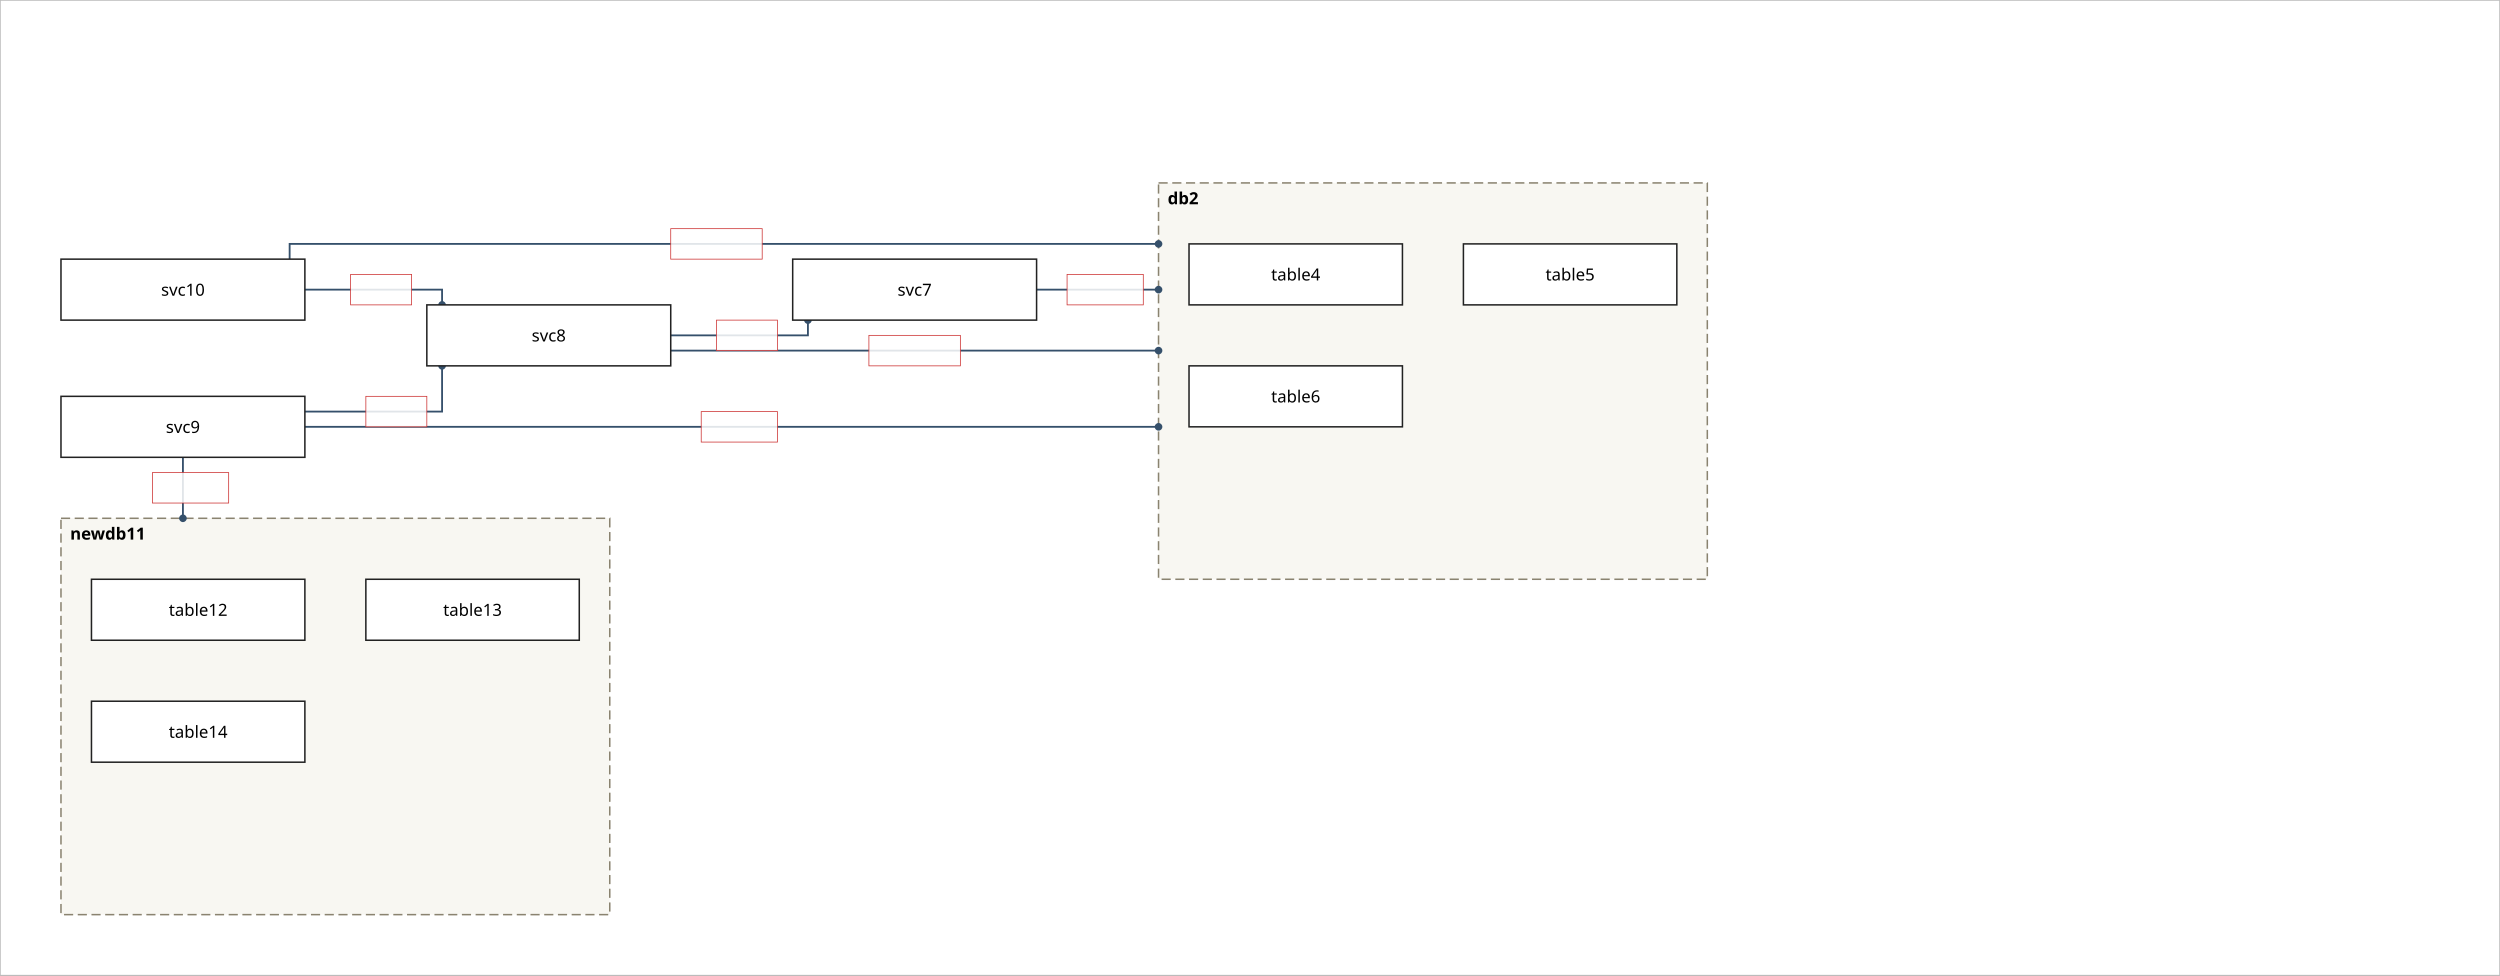
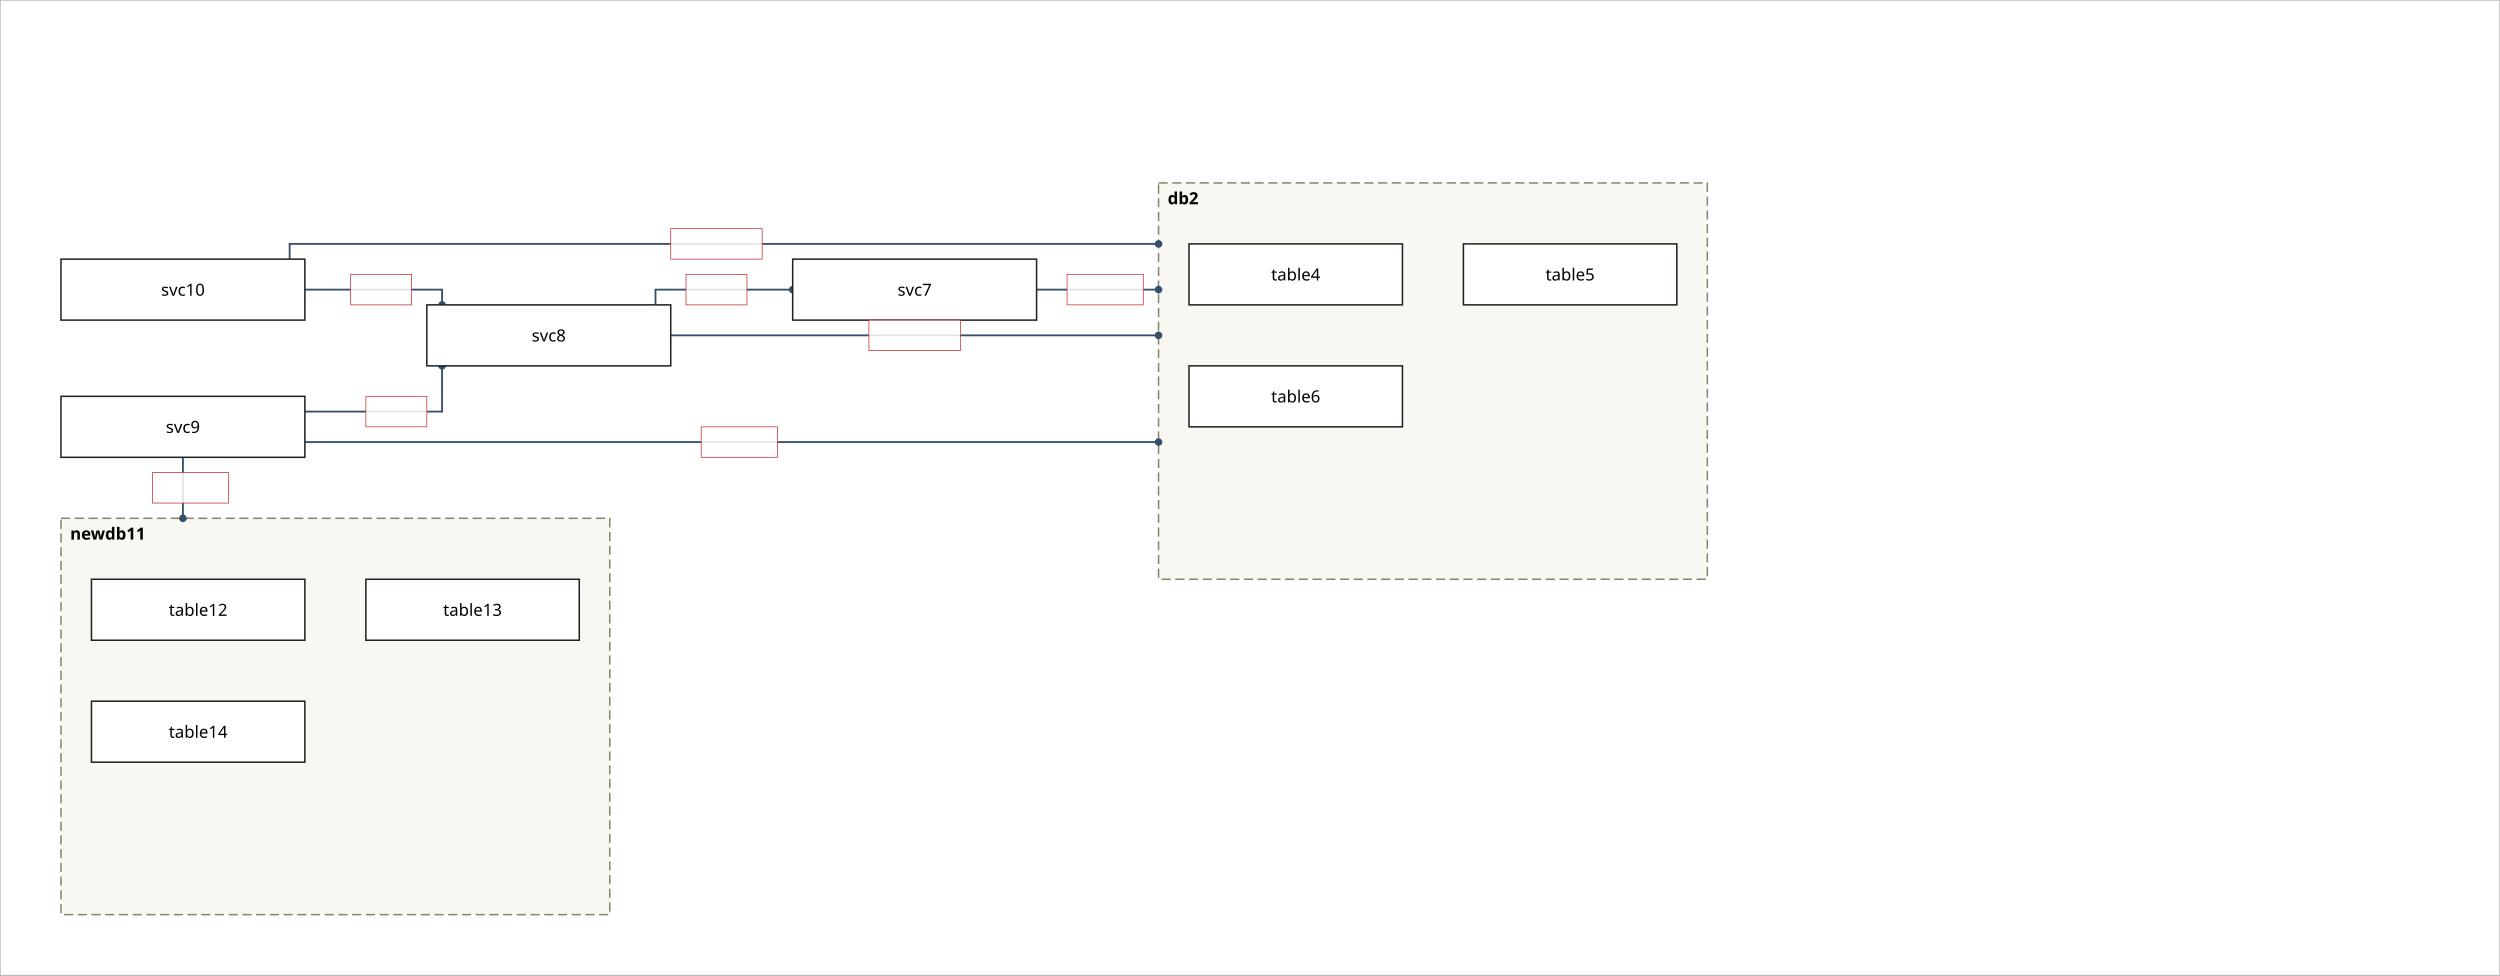
<svg xmlns="http://www.w3.org/2000/svg" width="1640" height="640" viewBox="0 0 1640 640" font-family="sans-serif" font-size="11">
  <rect width="100%" height="100%" fill="#fff" stroke="#bbb" />
  <rect x="760" y="120" width="360" height="260" fill="#f3f1ea" fill-opacity="0.6" stroke="#8a8370" stroke-dasharray="6 3" />
  <text x="766" y="134" font-weight="bold">db2</text>
  <rect x="40" y="340" width="360" height="260" fill="#f3f1ea" fill-opacity="0.6" stroke="#8a8370" stroke-dasharray="6 3" />
  <text x="46" y="354" font-weight="bold">newdb11</text>
  <polyline points="190,170 190,160 760,160" fill="none" stroke="#35506b" stroke-width="1.2" />
  <circle cx="760" cy="160" r="2.5" fill="#35506b" />
  <polyline points="200,190 290,190 290,200" fill="none" stroke="#35506b" stroke-width="1.2" />
  <circle cx="290" cy="200" r="2.5" fill="#35506b" />
  <polyline points="680,190 760,190" fill="none" stroke="#35506b" stroke-width="1.2" />
  <circle cx="760" cy="190" r="2.5" fill="#35506b" />
-   <polyline points="440,230 760,230" fill="none" stroke="#35506b" stroke-width="1.2" />
-   <circle cx="760" cy="230" r="2.5" fill="#35506b" />
-   <polyline points="440,220 530,220 530,210" fill="none" stroke="#35506b" stroke-width="1.2" />
-   <circle cx="530" cy="210" r="2.5" fill="#35506b" />
-   <polyline points="200,280 760,280" fill="none" stroke="#35506b" stroke-width="1.2" />
-   <circle cx="760" cy="280" r="2.5" fill="#35506b" />
+   <polyline points="440,220 760,220" fill="none" stroke="#35506b" stroke-width="1.2" />
+   <circle cx="760" cy="220" r="2.5" fill="#35506b" />
+   <polyline points="430,200 430,190 520,190" fill="none" stroke="#35506b" stroke-width="1.2" />
+   <circle cx="520" cy="190" r="2.5" fill="#35506b" />
+   <polyline points="200,290 760,290" fill="none" stroke="#35506b" stroke-width="1.2" />
+   <circle cx="760" cy="290" r="2.5" fill="#35506b" />
  <polyline points="120,300 120,340" fill="none" stroke="#35506b" stroke-width="1.2" />
  <circle cx="120" cy="340" r="2.5" fill="#35506b" />
  <polyline points="200,270 290,270 290,240" fill="none" stroke="#35506b" stroke-width="1.2" />
  <circle cx="290" cy="240" r="2.5" fill="#35506b" />
  <rect x="780" y="160" width="140" height="40" fill="#fff" stroke="#222" />
  <text x="850" y="184" text-anchor="middle">table4</text>
  <rect x="960" y="160" width="140" height="40" fill="#fff" stroke="#222" />
  <text x="1030" y="184" text-anchor="middle">table5</text>
  <rect x="780" y="240" width="140" height="40" fill="#fff" stroke="#222" />
  <text x="850" y="264" text-anchor="middle">table6</text>
  <rect x="60" y="380" width="140" height="40" fill="#fff" stroke="#222" />
  <text x="130" y="404" text-anchor="middle">table12</text>
  <rect x="240" y="380" width="140" height="40" fill="#fff" stroke="#222" />
  <text x="310" y="404" text-anchor="middle">table13</text>
  <rect x="60" y="460" width="140" height="40" fill="#fff" stroke="#222" />
  <text x="130" y="484" text-anchor="middle">table14</text>
  <rect x="40" y="170" width="160" height="40" fill="#fff" stroke="#222" />
  <text x="120" y="194" text-anchor="middle">svc10</text>
  <rect x="520" y="170" width="160" height="40" fill="#fff" stroke="#222" />
  <text x="600" y="194" text-anchor="middle">svc7</text>
  <rect x="280" y="200" width="160" height="40" fill="#fff" stroke="#222" />
  <text x="360" y="224" text-anchor="middle">svc8</text>
  <rect x="40" y="260" width="160" height="40" fill="#fff" stroke="#222" />
  <text x="120" y="284" text-anchor="middle">svc9</text>
  <rect x="440" y="150" width="60" height="20" fill="#fff" fill-opacity="0.85" stroke="#c33" stroke-width="0.5" />
  <rect x="230" y="180" width="40" height="20" fill="#fff" fill-opacity="0.85" stroke="#c33" stroke-width="0.5" />
  <rect x="700" y="180" width="50" height="20" fill="#fff" fill-opacity="0.85" stroke="#c33" stroke-width="0.5" />
-   <rect x="570" y="220" width="60" height="20" fill="#fff" fill-opacity="0.85" stroke="#c33" stroke-width="0.5" />
-   <rect x="470" y="210" width="40" height="20" fill="#fff" fill-opacity="0.85" stroke="#c33" stroke-width="0.5" />
-   <rect x="460" y="270" width="50" height="20" fill="#fff" fill-opacity="0.85" stroke="#c33" stroke-width="0.5" />
+   <rect x="570" y="210" width="60" height="20" fill="#fff" fill-opacity="0.85" stroke="#c33" stroke-width="0.5" />
+   <rect x="450" y="180" width="40" height="20" fill="#fff" fill-opacity="0.85" stroke="#c33" stroke-width="0.5" />
+   <rect x="460" y="280" width="50" height="20" fill="#fff" fill-opacity="0.85" stroke="#c33" stroke-width="0.5" />
  <rect x="100" y="310" width="50" height="20" fill="#fff" fill-opacity="0.85" stroke="#c33" stroke-width="0.5" />
  <rect x="240" y="260" width="40" height="20" fill="#fff" fill-opacity="0.85" stroke="#c33" stroke-width="0.5" />
</svg>
